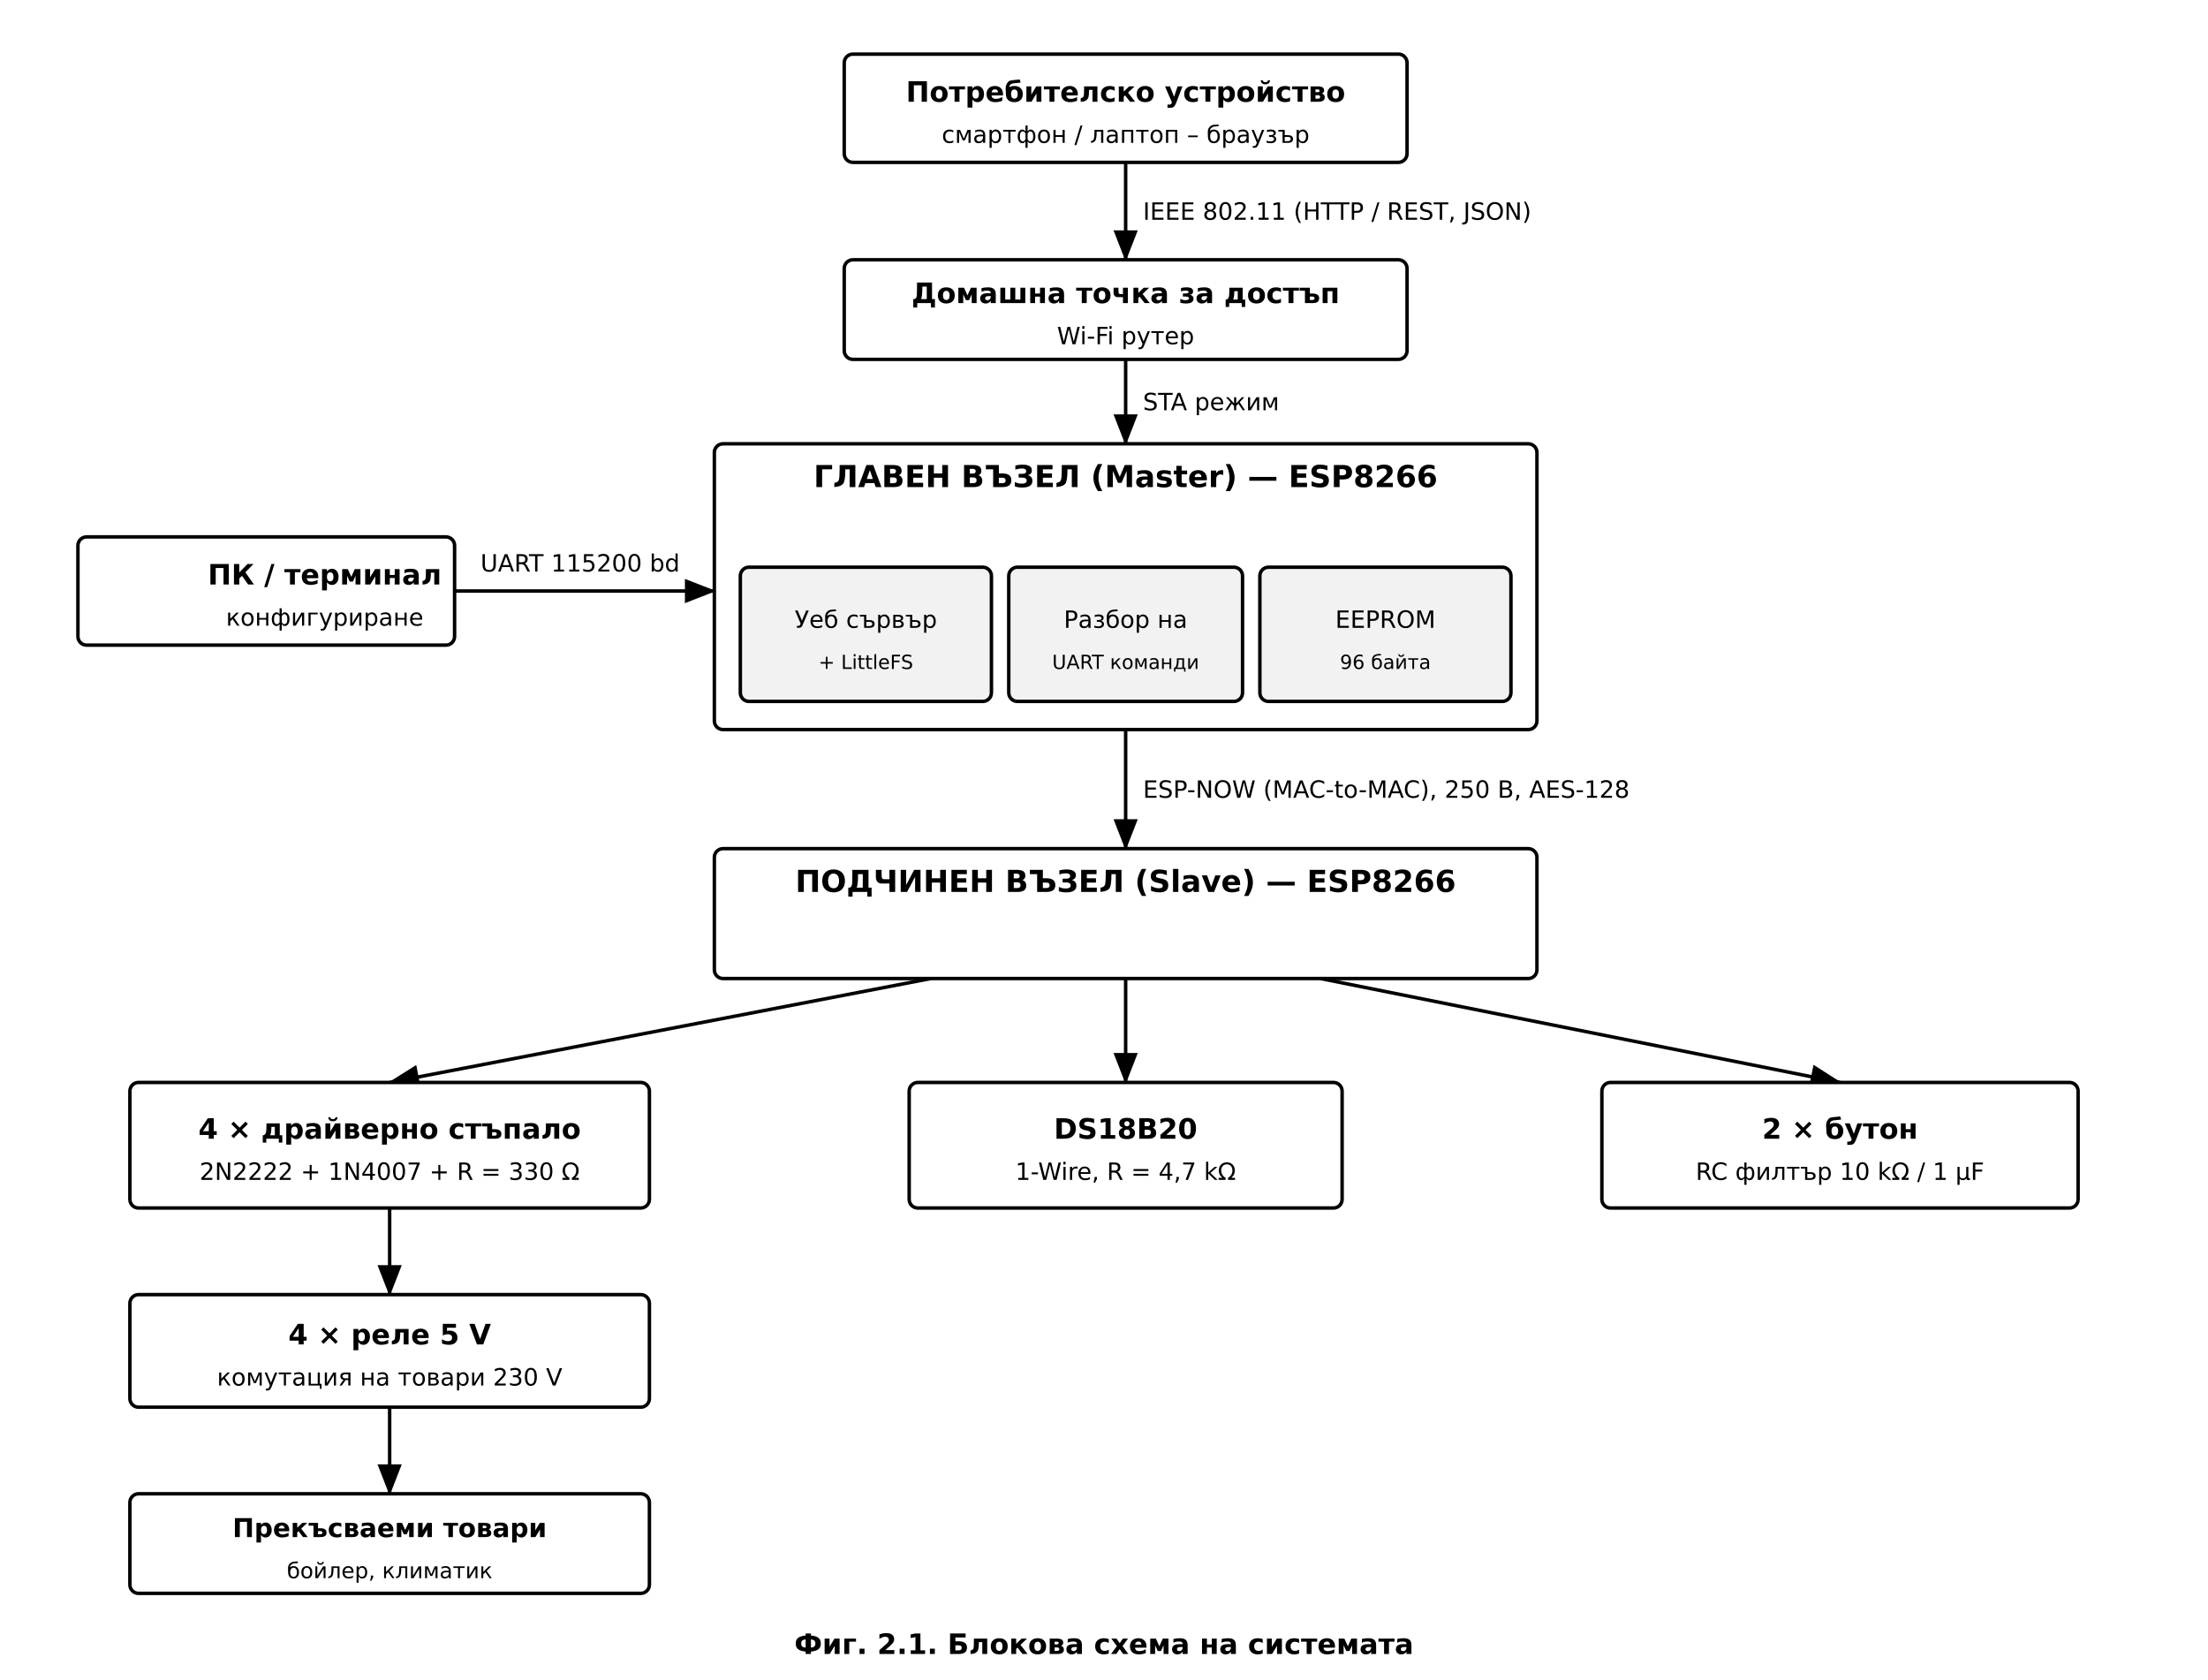
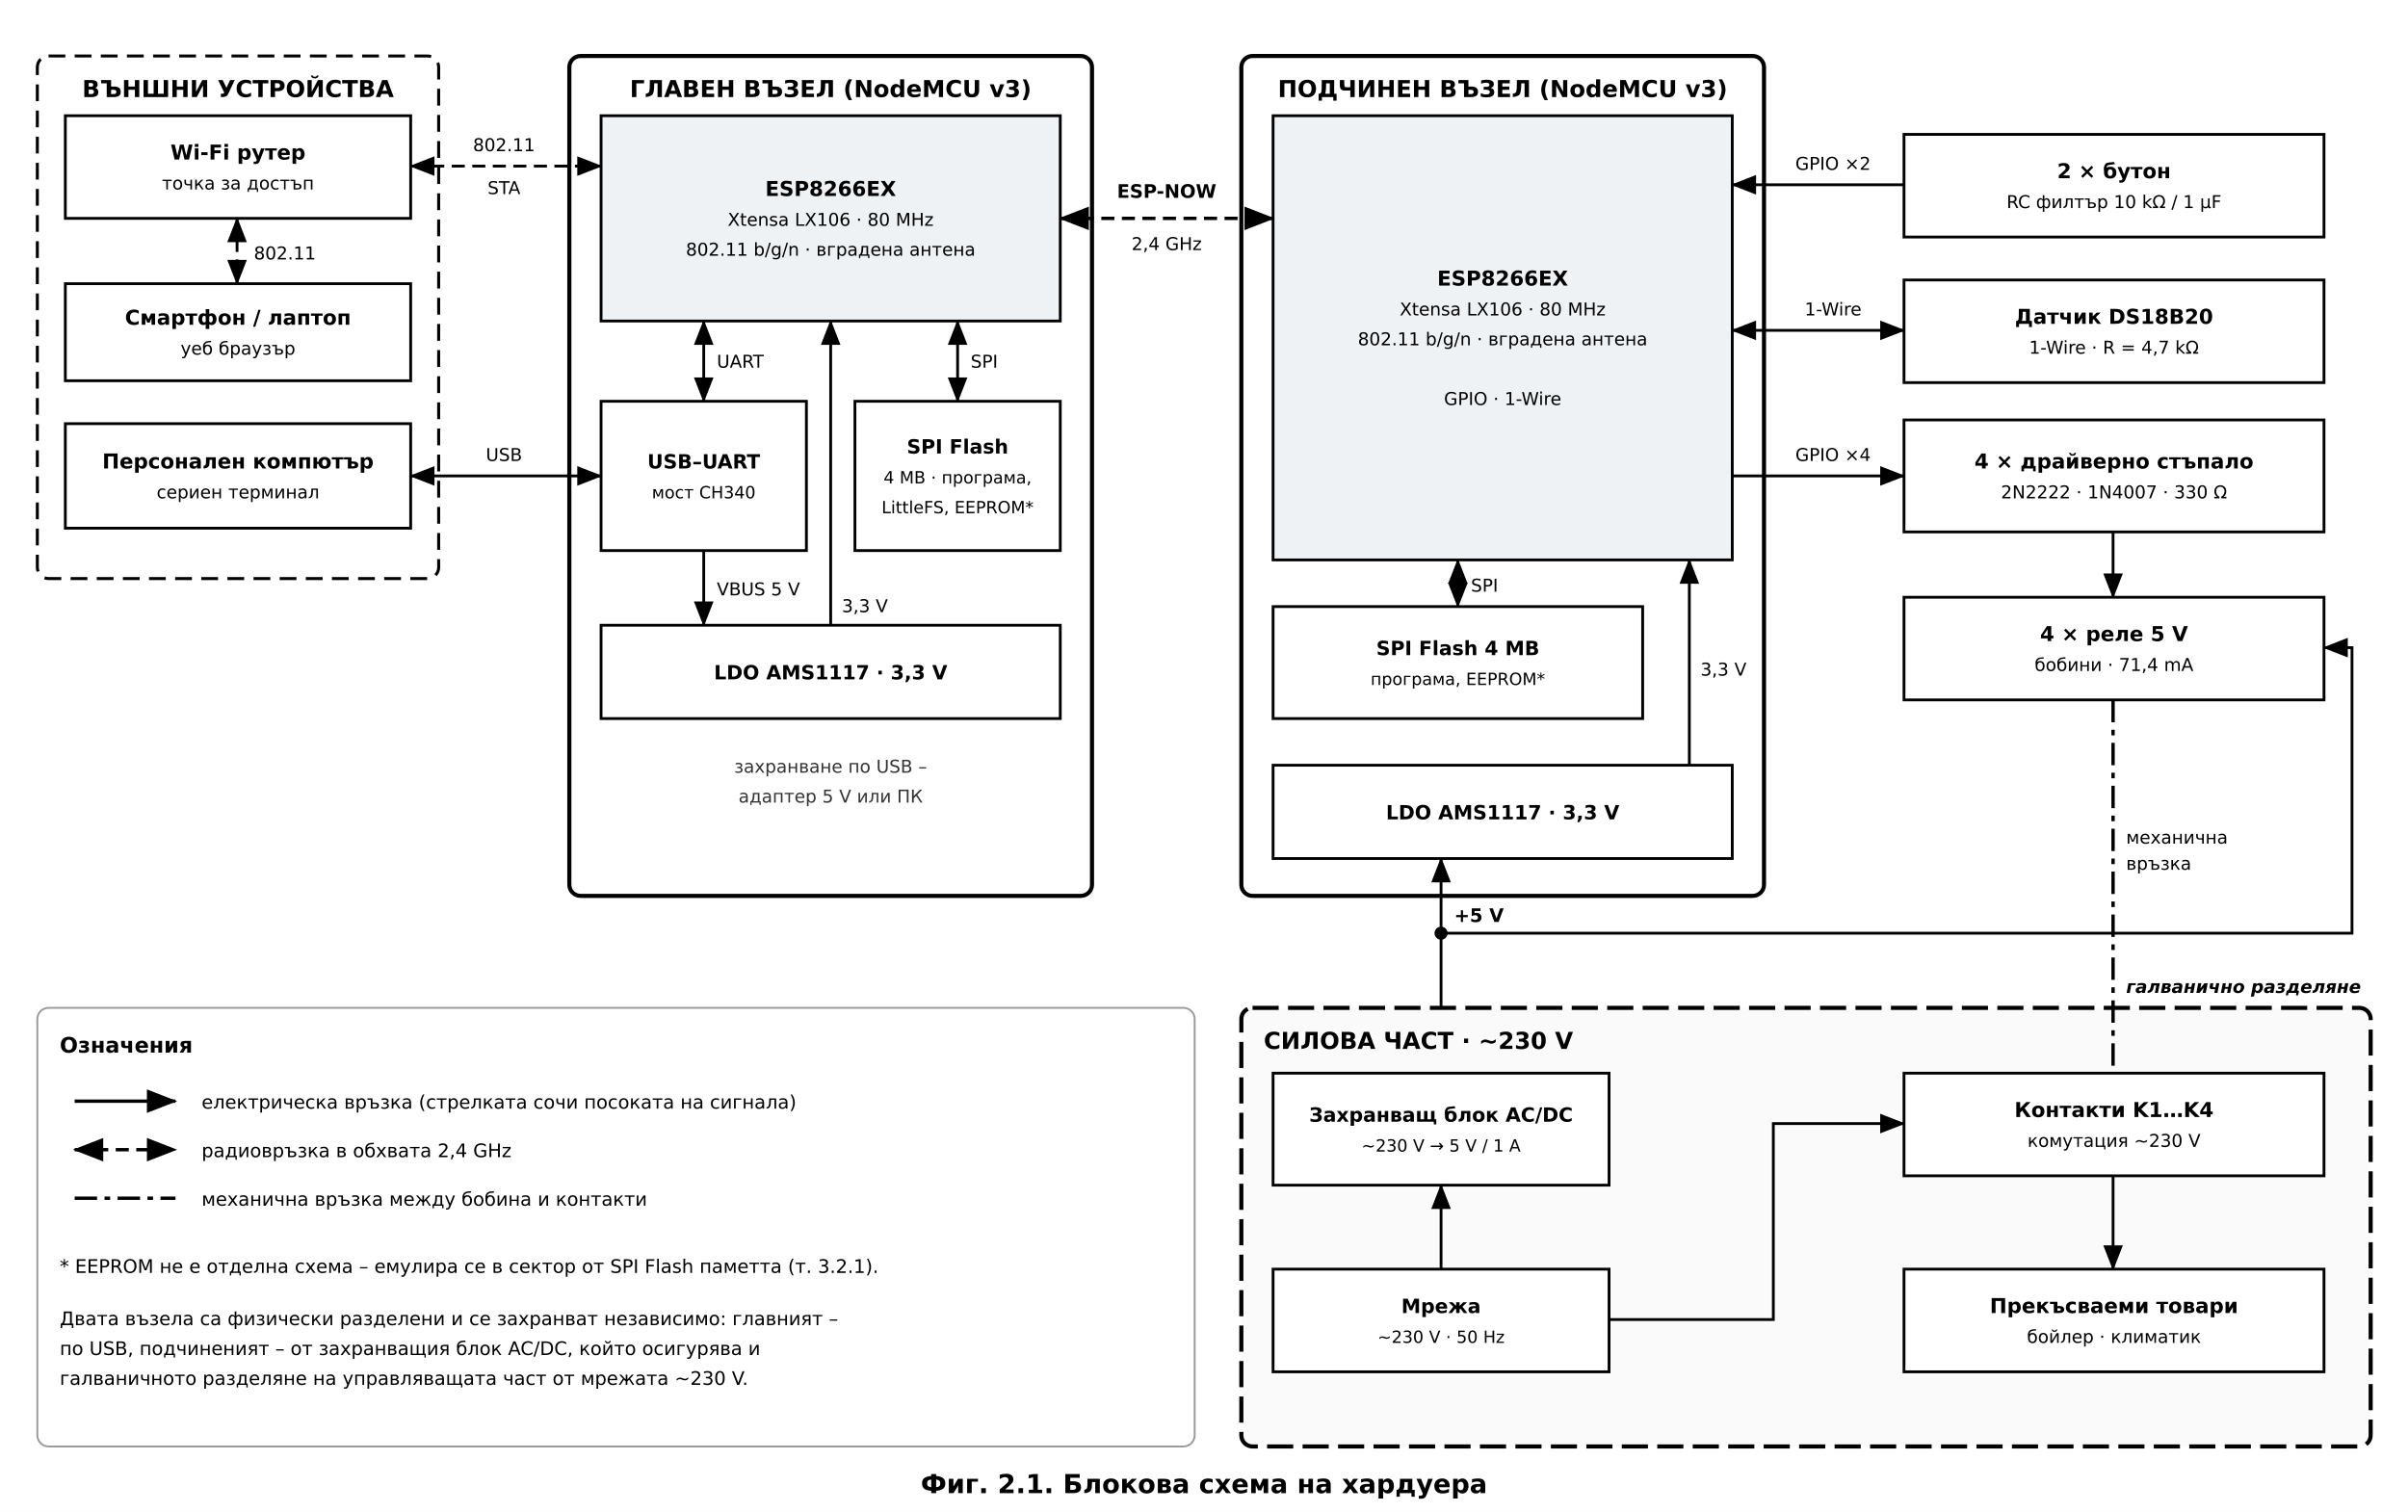
- <svg xmlns="http://www.w3.org/2000/svg" width="1020" height="776" viewBox="0 0 1020 776">
+ <svg xmlns="http://www.w3.org/2000/svg" width="1290" height="810" viewBox="0 0 1290 810">
  <defs>
    <marker id="a" markerWidth="9" markerHeight="7" refX="8.5" refY="3.5" orient="auto">
      <polygon points="0 0, 9 3.5, 0 7" fill="#000" />
    </marker>
+     <marker id="as" markerWidth="9" markerHeight="7" refX="0.5" refY="3.5" orient="auto">
+       <polygon points="9 0, 0 3.5, 9 7" fill="#000" />
+     </marker>
  </defs>
-   <rect width="1020" height="776" fill="#fff" />
-   <rect x="390" y="25" width="260" height="50" rx="4" fill="#fff" stroke="#000" stroke-width="1.6" />
-   <text x="520.0" y="47.0" font-family="DejaVu Sans, Liberation Sans, Arial, sans-serif" font-size="13" font-weight="bold" text-anchor="middle">Потребителско устройство</text>
-   <text x="520.0" y="66.0" font-family="DejaVu Sans, Liberation Sans, Arial, sans-serif" font-size="11" text-anchor="middle">смартфон / лаптоп – браузър</text>
-   <line x1="520" y1="75" x2="520" y2="120" stroke="#000" stroke-width="1.6" marker-end="url(#a)" />
-   <text x="528.0" y="101.5" font-family="DejaVu Sans, Liberation Sans, Arial, sans-serif" font-size="11">IEEE 802.11 (HTTP / REST, JSON)</text>
-   <rect x="390" y="120" width="260" height="46" rx="4" fill="#fff" stroke="#000" stroke-width="1.6" />
-   <text x="520.0" y="140.0" font-family="DejaVu Sans, Liberation Sans, Arial, sans-serif" font-size="13" font-weight="bold" text-anchor="middle">Домашна точка за достъп</text>
-   <text x="520.0" y="159.0" font-family="DejaVu Sans, Liberation Sans, Arial, sans-serif" font-size="11" text-anchor="middle">Wi-Fi рутер</text>
-   <line x1="520" y1="166" x2="520" y2="205" stroke="#000" stroke-width="1.6" marker-end="url(#a)" />
-   <text x="528.0" y="189.5" font-family="DejaVu Sans, Liberation Sans, Arial, sans-serif" font-size="11">STA режим</text>
-   <rect x="330" y="205" width="380" height="132" rx="4" fill="#fff" stroke="#000" stroke-width="1.6" />
-   <text x="520.0" y="225" font-family="DejaVu Sans, Liberation Sans, Arial, sans-serif" font-size="14" font-weight="bold" text-anchor="middle">ГЛАВЕН ВЪЗЕЛ (Master) — ESP8266</text>
-   <rect x="342" y="262" width="116" height="62" rx="4" fill="#f2f2f2" stroke="#000" stroke-width="1.6" />
-   <text x="400.0" y="290.0" font-family="DejaVu Sans, Liberation Sans, Arial, sans-serif" font-size="11" font-weight="normal" text-anchor="middle">Уеб сървър</text>
-   <text x="400.0" y="309.0" font-family="DejaVu Sans, Liberation Sans, Arial, sans-serif" font-size="9" text-anchor="middle">+ LittleFS</text>
-   <rect x="466" y="262" width="108" height="62" rx="4" fill="#f2f2f2" stroke="#000" stroke-width="1.6" />
-   <text x="520.0" y="290.0" font-family="DejaVu Sans, Liberation Sans, Arial, sans-serif" font-size="11" font-weight="normal" text-anchor="middle">Разбор на</text>
-   <text x="520.0" y="309.0" font-family="DejaVu Sans, Liberation Sans, Arial, sans-serif" font-size="9" text-anchor="middle">UART команди</text>
-   <rect x="582" y="262" width="116" height="62" rx="4" fill="#f2f2f2" stroke="#000" stroke-width="1.6" />
-   <text x="640.0" y="290.0" font-family="DejaVu Sans, Liberation Sans, Arial, sans-serif" font-size="11" font-weight="normal" text-anchor="middle">EEPROM</text>
-   <text x="640.0" y="309.0" font-family="DejaVu Sans, Liberation Sans, Arial, sans-serif" font-size="9" text-anchor="middle">96 байта</text>
-   <rect x="36" y="248" width="174" height="50" rx="4" fill="#fff" stroke="#000" stroke-width="1.6" />
-   <text x="150.0" y="270.0" font-family="DejaVu Sans, Liberation Sans, Arial, sans-serif" font-size="13" font-weight="bold" text-anchor="middle">ПК / терминал</text>
-   <text x="150.0" y="289.0" font-family="DejaVu Sans, Liberation Sans, Arial, sans-serif" font-size="11" text-anchor="middle">конфигуриране</text>
-   <line x1="210" y1="273" x2="330" y2="273" stroke="#000" stroke-width="1.6" marker-end="url(#a)" />
-   <text x="268" y="264" font-family="DejaVu Sans, Liberation Sans, Arial, sans-serif" font-size="11" font-weight="normal" text-anchor="middle">UART 115200 bd</text>
-   <line x1="520" y1="337" x2="520" y2="392" stroke="#000" stroke-width="1.6" marker-end="url(#a)" />
-   <text x="528.0" y="368.5" font-family="DejaVu Sans, Liberation Sans, Arial, sans-serif" font-size="11">ESP-NOW (MAC-to-MAC), 250 B, AES-128</text>
-   <rect x="330" y="392" width="380" height="60" rx="4" fill="#fff" stroke="#000" stroke-width="1.6" />
-   <text x="520.0" y="412" font-family="DejaVu Sans, Liberation Sans, Arial, sans-serif" font-size="14" font-weight="bold" text-anchor="middle">ПОДЧИНЕН ВЪЗЕЛ (Slave) — ESP8266</text>
-   <line x1="430" y1="452" x2="180" y2="500" stroke="#000" stroke-width="1.6" marker-end="url(#a)" />
-   <line x1="520" y1="452" x2="520" y2="500" stroke="#000" stroke-width="1.6" marker-end="url(#a)" />
-   <line x1="610" y1="452" x2="850" y2="500" stroke="#000" stroke-width="1.6" marker-end="url(#a)" />
-   <rect x="60" y="500" width="240" height="58" rx="4" fill="#fff" stroke="#000" stroke-width="1.6" />
-   <text x="180.0" y="526.0" font-family="DejaVu Sans, Liberation Sans, Arial, sans-serif" font-size="13" font-weight="bold" text-anchor="middle">4 × драйверно стъпало</text>
-   <text x="180.0" y="545.0" font-family="DejaVu Sans, Liberation Sans, Arial, sans-serif" font-size="11" text-anchor="middle">2N2222 + 1N4007 + R = 330 Ω</text>
-   <rect x="420" y="500" width="200" height="58" rx="4" fill="#fff" stroke="#000" stroke-width="1.6" />
-   <text x="520.0" y="526.0" font-family="DejaVu Sans, Liberation Sans, Arial, sans-serif" font-size="13" font-weight="bold" text-anchor="middle">DS18B20</text>
-   <text x="520.0" y="545.0" font-family="DejaVu Sans, Liberation Sans, Arial, sans-serif" font-size="11" text-anchor="middle">1-Wire, R = 4,7 kΩ</text>
-   <rect x="740" y="500" width="220" height="58" rx="4" fill="#fff" stroke="#000" stroke-width="1.6" />
-   <text x="850.0" y="526.0" font-family="DejaVu Sans, Liberation Sans, Arial, sans-serif" font-size="13" font-weight="bold" text-anchor="middle">2 × бутон</text>
-   <text x="850.0" y="545.0" font-family="DejaVu Sans, Liberation Sans, Arial, sans-serif" font-size="11" text-anchor="middle">RC филтър 10 kΩ / 1 µF</text>
-   <line x1="180" y1="558" x2="180" y2="598" stroke="#000" stroke-width="1.6" marker-end="url(#a)" />
-   <rect x="60" y="598" width="240" height="52" rx="4" fill="#fff" stroke="#000" stroke-width="1.6" />
-   <text x="180.0" y="621.0" font-family="DejaVu Sans, Liberation Sans, Arial, sans-serif" font-size="13" font-weight="bold" text-anchor="middle">4 × реле 5 V</text>
-   <text x="180.0" y="640.0" font-family="DejaVu Sans, Liberation Sans, Arial, sans-serif" font-size="11" text-anchor="middle">комутация на товари 230 V</text>
-   <line x1="180" y1="650" x2="180" y2="690" stroke="#000" stroke-width="1.6" marker-end="url(#a)" />
-   <rect x="60" y="690" width="240" height="46" rx="4" fill="#fff" stroke="#000" stroke-width="1.6" />
-   <text x="180.0" y="710.0" font-family="DejaVu Sans, Liberation Sans, Arial, sans-serif" font-size="12" font-weight="bold" text-anchor="middle">Прекъсваеми товари</text>
-   <text x="180.0" y="729.0" font-family="DejaVu Sans, Liberation Sans, Arial, sans-serif" font-size="10" text-anchor="middle">бойлер, климатик</text>
-   <text x="510.0" y="764" font-family="DejaVu Sans, Liberation Sans, Arial, sans-serif" font-size="13" font-weight="bold" text-anchor="middle">Фиг. 2.1. Блокова схема на системата</text>
+   <rect width="1290" height="810" fill="#fff" />
+   <rect x="20" y="30" width="215" height="280" rx="6" fill="none" stroke="#000" stroke-width="1.6" stroke-dasharray="9 5" />
+   <text x="127.5" y="52" font-family="DejaVu Sans, Liberation Sans, Arial, sans-serif" font-size="12.5" font-weight="bold" text-anchor="middle" fill="#000">ВЪНШНИ УСТРОЙСТВА</text>
+   <rect x="35" y="62" width="185" height="55" fill="#fff" stroke="#000" stroke-width="1.5" />
+   <text x="127.5" y="85.5" font-family="DejaVu Sans, Liberation Sans, Arial, sans-serif" font-size="11" font-weight="bold" text-anchor="middle" fill="#000">Wi-Fi рутер</text>
+   <text x="127.5" y="101.5" font-family="DejaVu Sans, Liberation Sans, Arial, sans-serif" font-size="9.5" font-weight="normal" text-anchor="middle" fill="#000">точка за достъп</text>
+   <rect x="35" y="152" width="185" height="52" fill="#fff" stroke="#000" stroke-width="1.5" />
+   <text x="127.5" y="174.0" font-family="DejaVu Sans, Liberation Sans, Arial, sans-serif" font-size="11" font-weight="bold" text-anchor="middle" fill="#000">Смартфон / лаптоп</text>
+   <text x="127.5" y="190.0" font-family="DejaVu Sans, Liberation Sans, Arial, sans-serif" font-size="9.5" font-weight="normal" text-anchor="middle" fill="#000">уеб браузър</text>
+   <rect x="35" y="227" width="185" height="56" fill="#fff" stroke="#000" stroke-width="1.5" />
+   <text x="127.5" y="251.0" font-family="DejaVu Sans, Liberation Sans, Arial, sans-serif" font-size="11" font-weight="bold" text-anchor="middle" fill="#000">Персонален компютър</text>
+   <text x="127.5" y="267.0" font-family="DejaVu Sans, Liberation Sans, Arial, sans-serif" font-size="9.5" font-weight="normal" text-anchor="middle" fill="#000">сериен терминал</text>
+   <polyline points="127,117 127,152" fill="none" stroke="#000" stroke-width="1.5" stroke-dasharray="7 4" marker-end="url(#a)" marker-start="url(#as)" />
+   <text x="136" y="139" font-family="DejaVu Sans, Liberation Sans, Arial, sans-serif" font-size="9.5" font-weight="normal" text-anchor="start" fill="#000">802.11</text>
+   <rect x="305" y="30" width="280" height="450" rx="6" fill="none" stroke="#000" stroke-width="2.2" />
+   <text x="445.0" y="52" font-family="DejaVu Sans, Liberation Sans, Arial, sans-serif" font-size="12.5" font-weight="bold" text-anchor="middle" fill="#000">ГЛАВЕН ВЪЗЕЛ (NodeMCU v3)</text>
+   <rect x="322" y="62" width="246" height="110" fill="#eef2f5" stroke="#000" stroke-width="1.5" />
+   <text x="445.0" y="105.0" font-family="DejaVu Sans, Liberation Sans, Arial, sans-serif" font-size="11" font-weight="bold" text-anchor="middle" fill="#000">ESP8266EX</text>
+   <text x="445.0" y="121.0" font-family="DejaVu Sans, Liberation Sans, Arial, sans-serif" font-size="9.5" font-weight="normal" text-anchor="middle" fill="#000">Xtensa LX106 · 80 MHz</text>
+   <text x="445.0" y="137.0" font-family="DejaVu Sans, Liberation Sans, Arial, sans-serif" font-size="9.5" font-weight="normal" text-anchor="middle" fill="#000">802.11 b/g/n · вградена антена</text>
+   <rect x="322" y="215" width="110" height="80" fill="#fff" stroke="#000" stroke-width="1.5" />
+   <text x="377.0" y="251.0" font-family="DejaVu Sans, Liberation Sans, Arial, sans-serif" font-size="10.5" font-weight="bold" text-anchor="middle" fill="#000">USB–UART</text>
+   <text x="377.0" y="267.0" font-family="DejaVu Sans, Liberation Sans, Arial, sans-serif" font-size="9.0" font-weight="normal" text-anchor="middle" fill="#000">мост CH340</text>
+   <rect x="458" y="215" width="110" height="80" fill="#fff" stroke="#000" stroke-width="1.5" />
+   <text x="513.0" y="243.0" font-family="DejaVu Sans, Liberation Sans, Arial, sans-serif" font-size="10.5" font-weight="bold" text-anchor="middle" fill="#000">SPI Flash</text>
+   <text x="513.0" y="259.0" font-family="DejaVu Sans, Liberation Sans, Arial, sans-serif" font-size="9.0" font-weight="normal" text-anchor="middle" fill="#000">4 MB · програма,</text>
+   <text x="513.0" y="275.0" font-family="DejaVu Sans, Liberation Sans, Arial, sans-serif" font-size="9.0" font-weight="normal" text-anchor="middle" fill="#000">LittleFS, EEPROM*</text>
+   <rect x="322" y="335" width="246" height="50" fill="#fff" stroke="#000" stroke-width="1.5" />
+   <text x="445.0" y="364.0" font-family="DejaVu Sans, Liberation Sans, Arial, sans-serif" font-size="10.5" font-weight="bold" text-anchor="middle" fill="#000">LDO AMS1117 · 3,3 V</text>
+   <polyline points="377,172 377,215" fill="none" stroke="#000" stroke-width="1.5" marker-end="url(#a)" marker-start="url(#as)" />
+   <text x="384" y="197" font-family="DejaVu Sans, Liberation Sans, Arial, sans-serif" font-size="9.5" font-weight="normal" text-anchor="start" fill="#000">UART</text>
+   <polyline points="513,172 513,215" fill="none" stroke="#000" stroke-width="1.5" marker-end="url(#a)" marker-start="url(#as)" />
+   <text x="520" y="197" font-family="DejaVu Sans, Liberation Sans, Arial, sans-serif" font-size="9.5" font-weight="normal" text-anchor="start" fill="#000">SPI</text>
+   <polyline points="377,295 377,335" fill="none" stroke="#000" stroke-width="1.5" marker-end="url(#a)" />
+   <text x="384" y="319" font-family="DejaVu Sans, Liberation Sans, Arial, sans-serif" font-size="9.5" font-weight="normal" text-anchor="start" fill="#000">VBUS 5 V</text>
+   <polyline points="445,335 445,172" fill="none" stroke="#000" stroke-width="1.5" marker-end="url(#a)" />
+   <text x="451" y="328" font-family="DejaVu Sans, Liberation Sans, Arial, sans-serif" font-size="9.5" font-weight="normal" text-anchor="start" fill="#000">3,3 V</text>
+   <text x="445" y="414" font-family="DejaVu Sans, Liberation Sans, Arial, sans-serif" font-size="9.5" font-weight="normal" text-anchor="middle" fill="#333">захранване по USB –</text>
+   <text x="445" y="430" font-family="DejaVu Sans, Liberation Sans, Arial, sans-serif" font-size="9.5" font-weight="normal" text-anchor="middle" fill="#333">адаптер 5 V или ПК</text>
+   <polyline points="220,89 322,89" fill="none" stroke="#000" stroke-width="1.5" stroke-dasharray="7 4" marker-end="url(#a)" marker-start="url(#as)" />
+   <text x="270" y="81" font-family="DejaVu Sans, Liberation Sans, Arial, sans-serif" font-size="9.5" font-weight="normal" text-anchor="middle" fill="#000">802.11</text>
+   <text x="270" y="104" font-family="DejaVu Sans, Liberation Sans, Arial, sans-serif" font-size="9.5" font-weight="normal" text-anchor="middle" fill="#000">STA</text>
+   <polyline points="220,255 322,255" fill="none" stroke="#000" stroke-width="1.5" marker-end="url(#a)" marker-start="url(#as)" />
+   <text x="270" y="247" font-family="DejaVu Sans, Liberation Sans, Arial, sans-serif" font-size="9.5" font-weight="normal" text-anchor="middle" fill="#000">USB</text>
+   <rect x="665" y="30" width="280" height="450" rx="6" fill="none" stroke="#000" stroke-width="2.2" />
+   <text x="805.0" y="52" font-family="DejaVu Sans, Liberation Sans, Arial, sans-serif" font-size="12.5" font-weight="bold" text-anchor="middle" fill="#000">ПОДЧИНЕН ВЪЗЕЛ (NodeMCU v3)</text>
+   <rect x="682" y="62" width="246" height="238" fill="#eef2f5" stroke="#000" stroke-width="1.5" />
+   <text x="805.0" y="153.0" font-family="DejaVu Sans, Liberation Sans, Arial, sans-serif" font-size="11" font-weight="bold" text-anchor="middle" fill="#000">ESP8266EX</text>
+   <text x="805.0" y="169.0" font-family="DejaVu Sans, Liberation Sans, Arial, sans-serif" font-size="9.5" font-weight="normal" text-anchor="middle" fill="#000">Xtensa LX106 · 80 MHz</text>
+   <text x="805.0" y="185.0" font-family="DejaVu Sans, Liberation Sans, Arial, sans-serif" font-size="9.5" font-weight="normal" text-anchor="middle" fill="#000">802.11 b/g/n · вградена антена</text>
+   <text x="805.0" y="201.0" font-family="DejaVu Sans, Liberation Sans, Arial, sans-serif" font-size="9.5" font-weight="normal" text-anchor="middle" fill="#000" />
+   <text x="805.0" y="217.0" font-family="DejaVu Sans, Liberation Sans, Arial, sans-serif" font-size="9.5" font-weight="normal" text-anchor="middle" fill="#000">GPIO · 1-Wire</text>
+   <rect x="682" y="325" width="198" height="60" fill="#fff" stroke="#000" stroke-width="1.5" />
+   <text x="781.0" y="351.0" font-family="DejaVu Sans, Liberation Sans, Arial, sans-serif" font-size="10.5" font-weight="bold" text-anchor="middle" fill="#000">SPI Flash 4 MB</text>
+   <text x="781.0" y="367.0" font-family="DejaVu Sans, Liberation Sans, Arial, sans-serif" font-size="9.0" font-weight="normal" text-anchor="middle" fill="#000">програма, EEPROM*</text>
+   <rect x="682" y="410" width="246" height="50" fill="#fff" stroke="#000" stroke-width="1.5" />
+   <text x="805.0" y="439.0" font-family="DejaVu Sans, Liberation Sans, Arial, sans-serif" font-size="10.5" font-weight="bold" text-anchor="middle" fill="#000">LDO AMS1117 · 3,3 V</text>
+   <polyline points="781,300 781,325" fill="none" stroke="#000" stroke-width="1.5" marker-end="url(#a)" marker-start="url(#as)" />
+   <text x="788" y="317" font-family="DejaVu Sans, Liberation Sans, Arial, sans-serif" font-size="9.5" font-weight="normal" text-anchor="start" fill="#000">SPI</text>
+   <polyline points="905,410 905,300" fill="none" stroke="#000" stroke-width="1.5" marker-end="url(#a)" />
+   <text x="911" y="362" font-family="DejaVu Sans, Liberation Sans, Arial, sans-serif" font-size="9.5" font-weight="normal" text-anchor="start" fill="#000">3,3 V</text>
+   <polyline points="568,117 682,117" fill="none" stroke="#000" stroke-width="1.8" stroke-dasharray="7 4" marker-end="url(#a)" marker-start="url(#as)" />
+   <text x="625" y="106" font-family="DejaVu Sans, Liberation Sans, Arial, sans-serif" font-size="10" font-weight="bold" text-anchor="middle" fill="#000">ESP-NOW</text>
+   <text x="625" y="134" font-family="DejaVu Sans, Liberation Sans, Arial, sans-serif" font-size="9.5" font-weight="normal" text-anchor="middle" fill="#000">2,4 GHz</text>
+   <rect x="1020" y="72" width="225" height="55" fill="#fff" stroke="#000" stroke-width="1.5" />
+   <text x="1132.5" y="95.5" font-family="DejaVu Sans, Liberation Sans, Arial, sans-serif" font-size="11" font-weight="bold" text-anchor="middle" fill="#000">2 × бутон</text>
+   <text x="1132.5" y="111.5" font-family="DejaVu Sans, Liberation Sans, Arial, sans-serif" font-size="9.5" font-weight="normal" text-anchor="middle" fill="#000">RC филтър 10 kΩ / 1 µF</text>
+   <rect x="1020" y="150" width="225" height="55" fill="#fff" stroke="#000" stroke-width="1.5" />
+   <text x="1132.5" y="173.5" font-family="DejaVu Sans, Liberation Sans, Arial, sans-serif" font-size="11" font-weight="bold" text-anchor="middle" fill="#000">Датчик DS18B20</text>
+   <text x="1132.5" y="189.5" font-family="DejaVu Sans, Liberation Sans, Arial, sans-serif" font-size="9.5" font-weight="normal" text-anchor="middle" fill="#000">1-Wire · R = 4,7 kΩ</text>
+   <rect x="1020" y="225" width="225" height="60" fill="#fff" stroke="#000" stroke-width="1.5" />
+   <text x="1132.5" y="251.0" font-family="DejaVu Sans, Liberation Sans, Arial, sans-serif" font-size="11" font-weight="bold" text-anchor="middle" fill="#000">4 × драйверно стъпало</text>
+   <text x="1132.5" y="267.0" font-family="DejaVu Sans, Liberation Sans, Arial, sans-serif" font-size="9.5" font-weight="normal" text-anchor="middle" fill="#000">2N2222 · 1N4007 · 330 Ω</text>
+   <rect x="1020" y="320" width="225" height="55" fill="#fff" stroke="#000" stroke-width="1.5" />
+   <text x="1132.5" y="343.5" font-family="DejaVu Sans, Liberation Sans, Arial, sans-serif" font-size="11" font-weight="bold" text-anchor="middle" fill="#000">4 × реле 5 V</text>
+   <text x="1132.5" y="359.5" font-family="DejaVu Sans, Liberation Sans, Arial, sans-serif" font-size="9.5" font-weight="normal" text-anchor="middle" fill="#000">бобини · 71,4 mA</text>
+   <polyline points="1020,99 928,99" fill="none" stroke="#000" stroke-width="1.5" marker-end="url(#a)" />
+   <text x="982" y="91" font-family="DejaVu Sans, Liberation Sans, Arial, sans-serif" font-size="9.5" font-weight="normal" text-anchor="middle" fill="#000">GPIO ×2</text>
+   <polyline points="928,177 1020,177" fill="none" stroke="#000" stroke-width="1.5" marker-end="url(#a)" marker-start="url(#as)" />
+   <text x="982" y="169" font-family="DejaVu Sans, Liberation Sans, Arial, sans-serif" font-size="9.5" font-weight="normal" text-anchor="middle" fill="#000">1-Wire</text>
+   <polyline points="928,255 1020,255" fill="none" stroke="#000" stroke-width="1.5" marker-end="url(#a)" />
+   <text x="982" y="247" font-family="DejaVu Sans, Liberation Sans, Arial, sans-serif" font-size="9.5" font-weight="normal" text-anchor="middle" fill="#000">GPIO ×4</text>
+   <polyline points="1132,285 1132,320" fill="none" stroke="#000" stroke-width="1.5" marker-end="url(#a)" />
+   <polyline points="772,575 772,460" fill="none" stroke="#000" stroke-width="1.5" marker-end="url(#a)" />
+   <circle cx="772" cy="500" r="3.5" fill="#000" />
+   <text x="779" y="494" font-family="DejaVu Sans, Liberation Sans, Arial, sans-serif" font-size="10" font-weight="bold" text-anchor="start" fill="#000">+5 V</text>
+   <polyline points="772,500 1260,500 1260,347 1245,347" fill="none" stroke="#000" stroke-width="1.5" marker-end="url(#a)" />
+   <rect x="665" y="540" width="605" height="235" rx="6" fill="#fafafa" stroke="#000" stroke-width="2.2" stroke-dasharray="14 5" />
+   <text x="677" y="562" font-family="DejaVu Sans, Liberation Sans, Arial, sans-serif" font-size="12.5" font-weight="bold" text-anchor="start" fill="#000">СИЛОВА ЧАСТ · ~230 V</text>
+   <rect x="682" y="575" width="180" height="60" fill="#fff" stroke="#000" stroke-width="1.5" />
+   <text x="772.0" y="601.0" font-family="DejaVu Sans, Liberation Sans, Arial, sans-serif" font-size="10.5" font-weight="bold" text-anchor="middle" fill="#000">Захранващ блок AC/DC</text>
+   <text x="772.0" y="617.0" font-family="DejaVu Sans, Liberation Sans, Arial, sans-serif" font-size="9.0" font-weight="normal" text-anchor="middle" fill="#000">~230 V → 5 V / 1 A</text>
+   <rect x="682" y="680" width="180" height="55" fill="#fff" stroke="#000" stroke-width="1.5" />
+   <text x="772.0" y="703.5" font-family="DejaVu Sans, Liberation Sans, Arial, sans-serif" font-size="10.5" font-weight="bold" text-anchor="middle" fill="#000">Мрежа</text>
+   <text x="772.0" y="719.5" font-family="DejaVu Sans, Liberation Sans, Arial, sans-serif" font-size="9.0" font-weight="normal" text-anchor="middle" fill="#000">~230 V · 50 Hz</text>
+   <rect x="1020" y="575" width="225" height="55" fill="#fff" stroke="#000" stroke-width="1.5" />
+   <text x="1132.5" y="598.5" font-family="DejaVu Sans, Liberation Sans, Arial, sans-serif" font-size="11" font-weight="bold" text-anchor="middle" fill="#000">Контакти K1…K4</text>
+   <text x="1132.5" y="614.5" font-family="DejaVu Sans, Liberation Sans, Arial, sans-serif" font-size="9.5" font-weight="normal" text-anchor="middle" fill="#000">комутация ~230 V</text>
+   <rect x="1020" y="680" width="225" height="55" fill="#fff" stroke="#000" stroke-width="1.5" />
+   <text x="1132.5" y="703.5" font-family="DejaVu Sans, Liberation Sans, Arial, sans-serif" font-size="11" font-weight="bold" text-anchor="middle" fill="#000">Прекъсваеми товари</text>
+   <text x="1132.5" y="719.5" font-family="DejaVu Sans, Liberation Sans, Arial, sans-serif" font-size="9.5" font-weight="normal" text-anchor="middle" fill="#000">бойлер · климатик</text>
+   <polyline points="772,680 772,635" fill="none" stroke="#000" stroke-width="1.5" marker-end="url(#a)" />
+   <polyline points="862,707 950,707 950,602 1020,602" fill="none" stroke="#000" stroke-width="1.5" marker-end="url(#a)" />
+   <polyline points="1132,630 1132,680" fill="none" stroke="#000" stroke-width="1.5" marker-end="url(#a)" />
+   <polyline points="1132,375 1132,575" fill="none" stroke="#000" stroke-width="1.8" stroke-dasharray="12 4 3 4" />
+   <text x="1139" y="452" font-family="DejaVu Sans, Liberation Sans, Arial, sans-serif" font-size="9.5" font-weight="normal" text-anchor="start" fill="#000">механична</text>
+   <text x="1139" y="466" font-family="DejaVu Sans, Liberation Sans, Arial, sans-serif" font-size="9.5" font-weight="normal" text-anchor="start" fill="#000">връзка</text>
+   <text x="1139" y="532" font-family="DejaVu Sans, Liberation Sans, Arial, sans-serif" font-size="9.5" font-weight="bold" text-anchor="start" fill="#000" font-style="italic">галванично разделяне</text>
+   <rect x="20" y="540" width="620" height="235" rx="6" fill="none" stroke="#999" stroke-width="1" />
+   <text x="32" y="564" font-family="DejaVu Sans, Liberation Sans, Arial, sans-serif" font-size="11.5" font-weight="bold" text-anchor="start" fill="#000">Означения</text>
+   <polyline points="40,590 94,590" fill="none" stroke="#000" stroke-width="1.8" marker-end="url(#a)" />
+   <text x="108" y="594" font-family="DejaVu Sans, Liberation Sans, Arial, sans-serif" font-size="10" font-weight="normal" text-anchor="start" fill="#000">електрическа връзка (стрелката сочи посоката на сигнала)</text>
+   <polyline points="40,616 94,616" fill="none" stroke="#000" stroke-width="1.8" stroke-dasharray="7 4" marker-end="url(#a)" marker-start="url(#as)" />
+   <text x="108" y="620" font-family="DejaVu Sans, Liberation Sans, Arial, sans-serif" font-size="10" font-weight="normal" text-anchor="start" fill="#000">радиовръзка в обхвата 2,4 GHz</text>
+   <polyline points="40,642 94,642" fill="none" stroke="#000" stroke-width="1.8" stroke-dasharray="12 4 3 4" />
+   <text x="108" y="646" font-family="DejaVu Sans, Liberation Sans, Arial, sans-serif" font-size="10" font-weight="normal" text-anchor="start" fill="#000">механична връзка между бобина и контакти</text>
+   <text x="32" y="682" font-family="DejaVu Sans, Liberation Sans, Arial, sans-serif" font-size="10" font-weight="normal" text-anchor="start" fill="#000">*  EEPROM не е отделна схема – емулира се в сектор от SPI Flash паметта (т. 3.2.1).</text>
+   <text x="32" y="710" font-family="DejaVu Sans, Liberation Sans, Arial, sans-serif" font-size="10" font-weight="normal" text-anchor="start" fill="#000">Двата възела са физически разделени и се захранват независимо: главният –</text>
+   <text x="32" y="726" font-family="DejaVu Sans, Liberation Sans, Arial, sans-serif" font-size="10" font-weight="normal" text-anchor="start" fill="#000">по USB, подчиненият – от захранващия блок AC/DC, който осигурява и</text>
+   <text x="32" y="742" font-family="DejaVu Sans, Liberation Sans, Arial, sans-serif" font-size="10" font-weight="normal" text-anchor="start" fill="#000">галваничното разделяне на управляващата част от мрежата ~230 V.</text>
+   <text x="645.0" y="800" font-family="DejaVu Sans, Liberation Sans, Arial, sans-serif" font-size="14" font-weight="bold" text-anchor="middle" fill="#000">Фиг. 2.1. Блокова схема на хардуера</text>
</svg>
